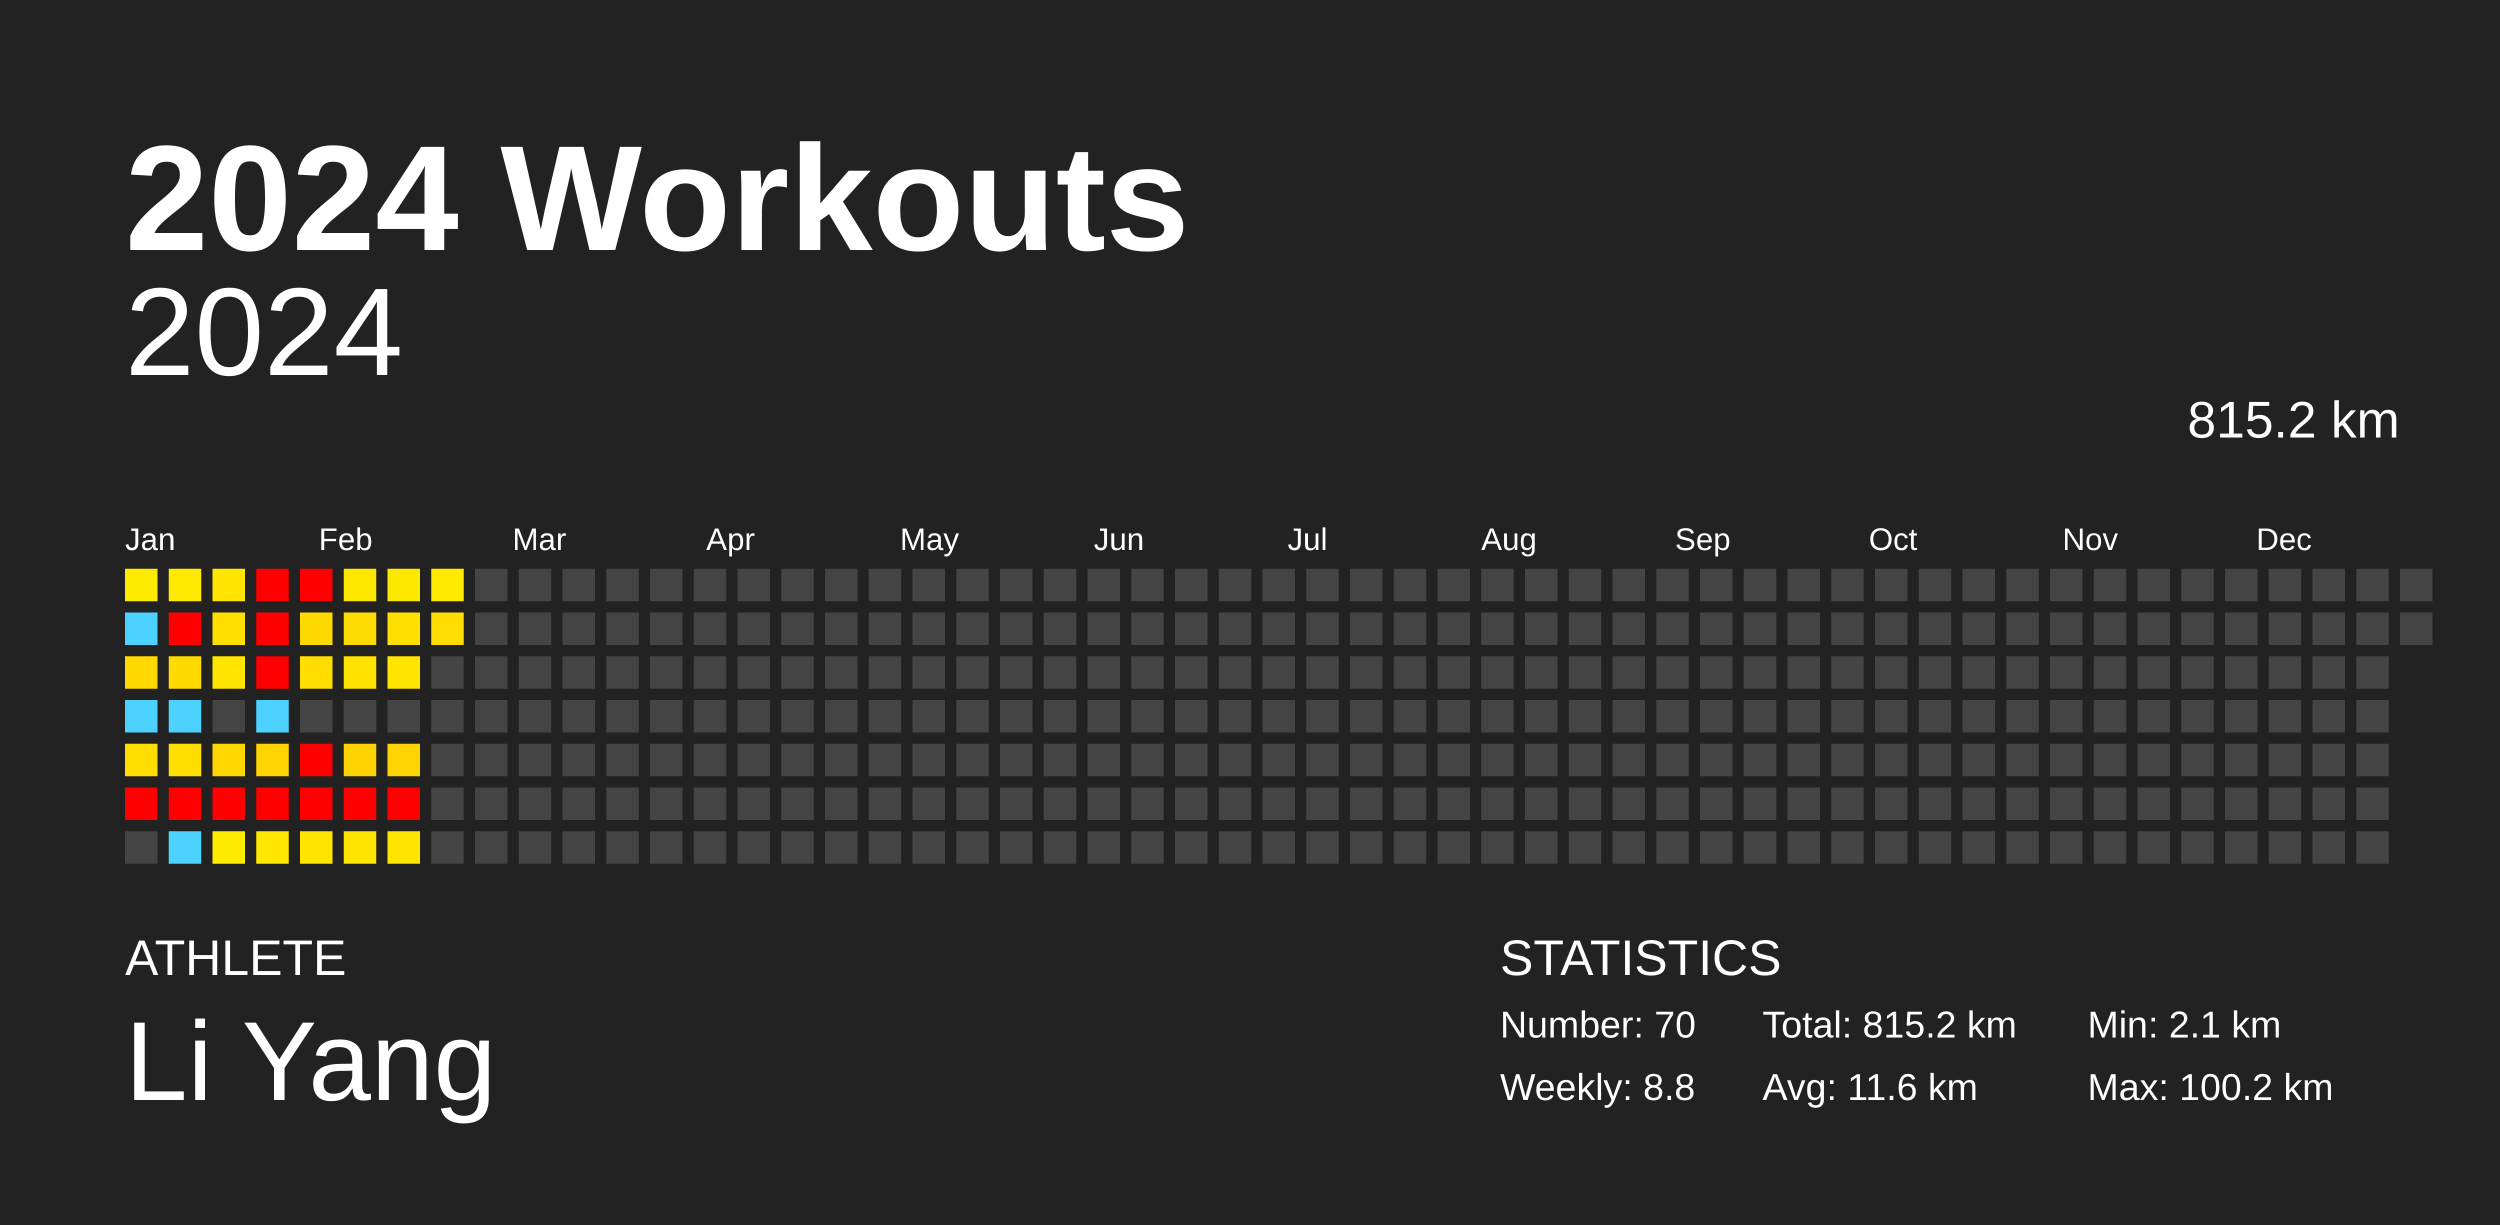
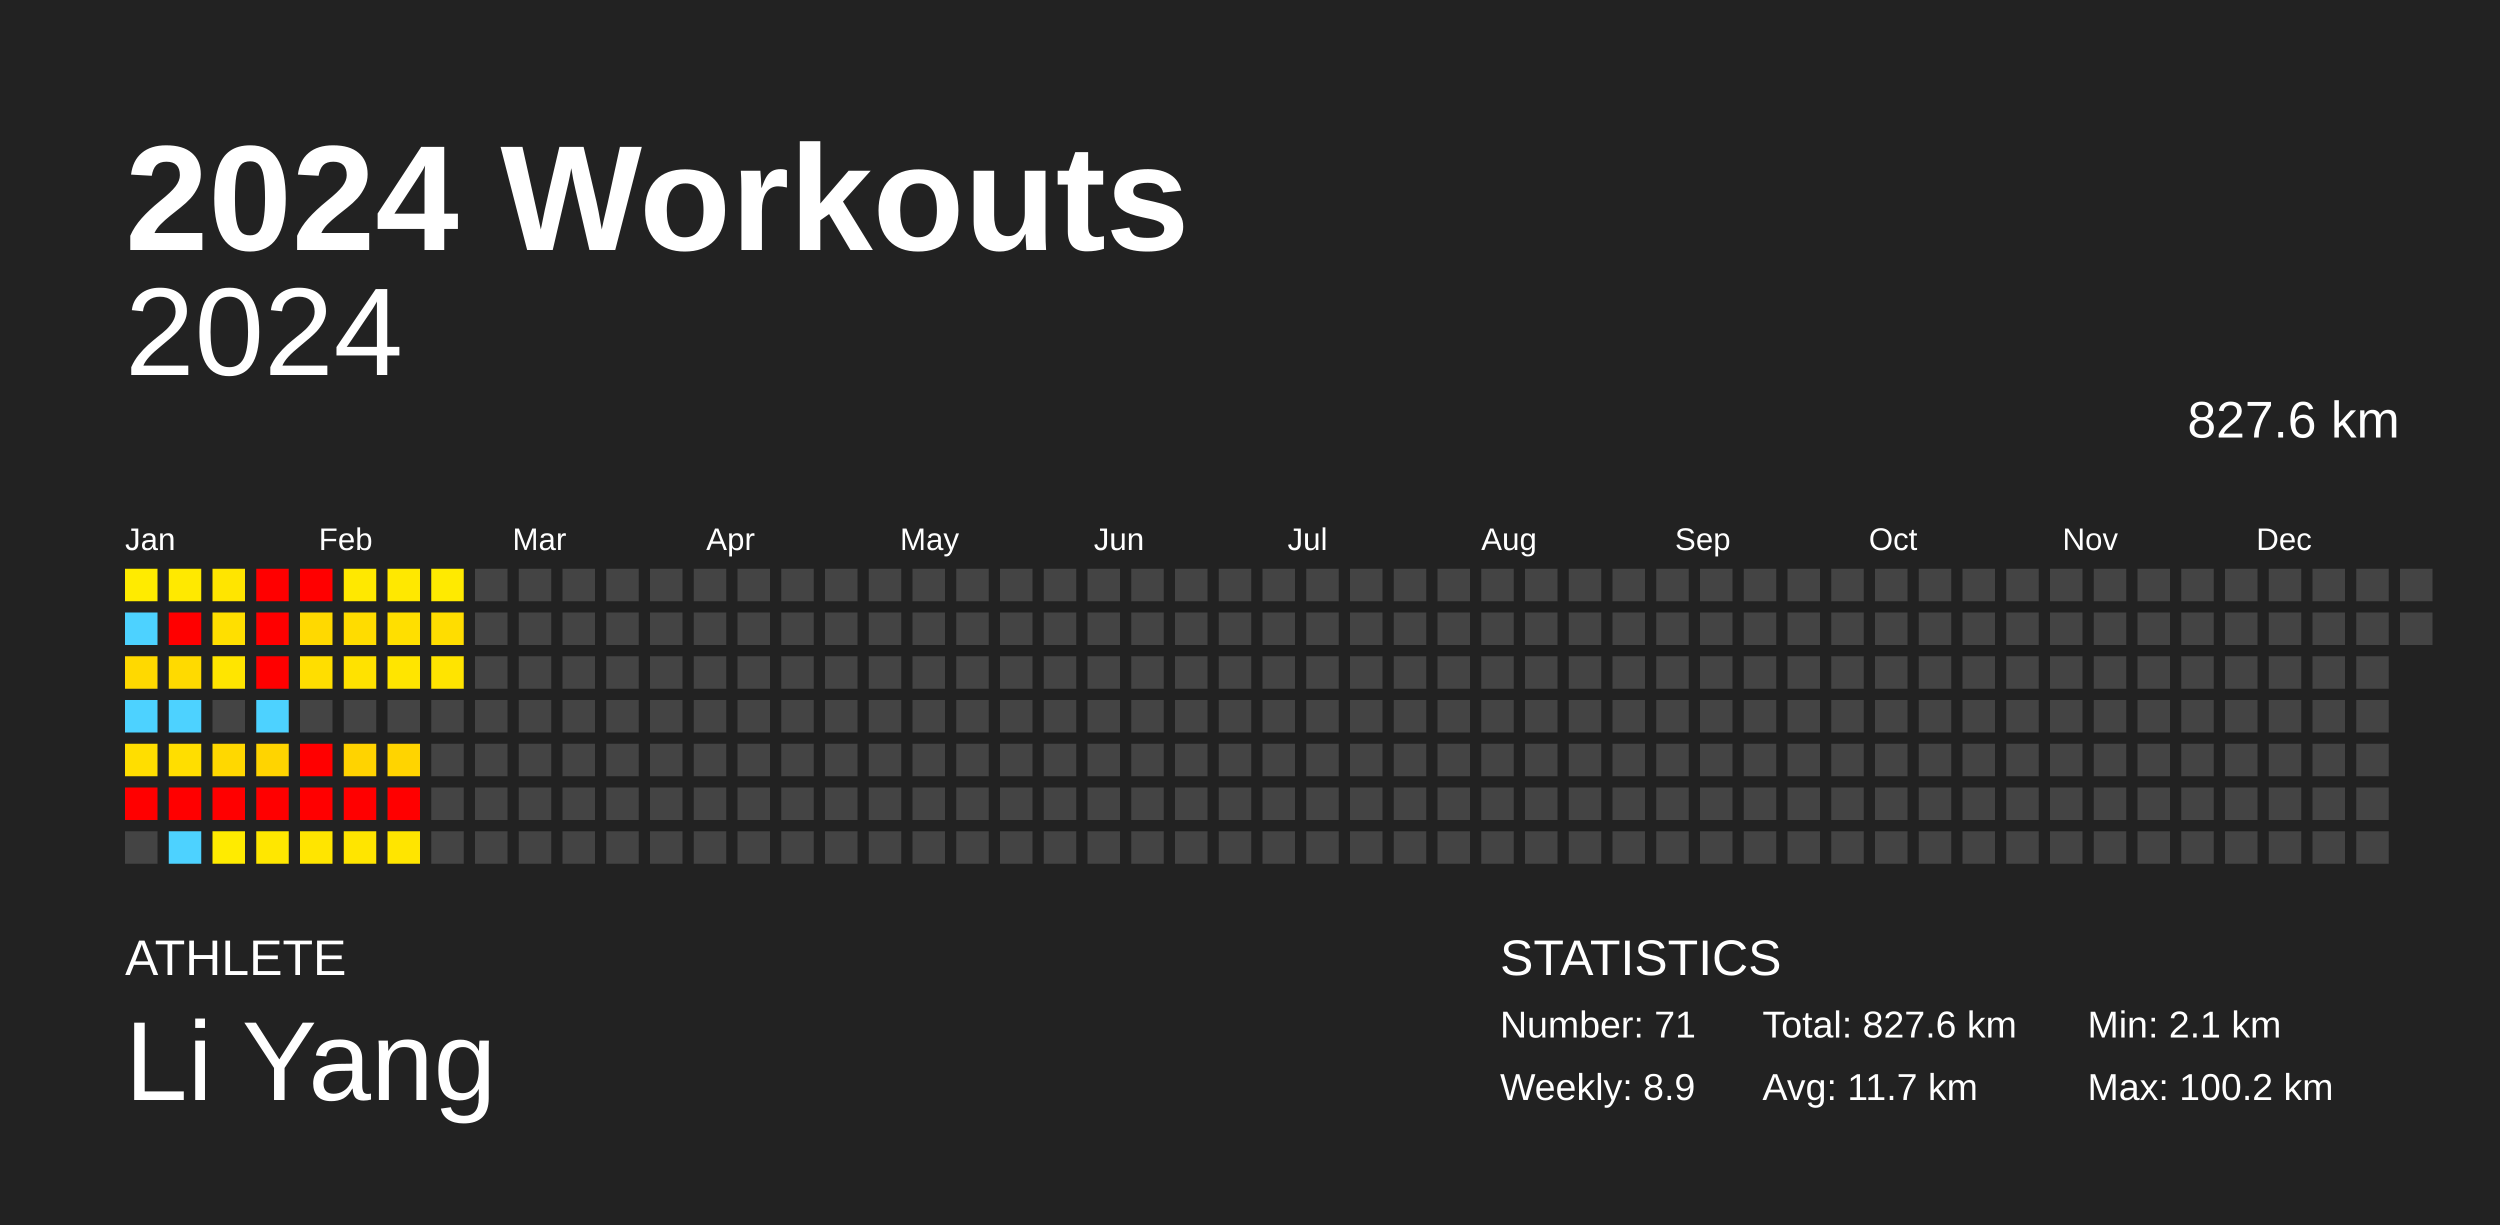
<svg xmlns="http://www.w3.org/2000/svg" baseProfile="full" height="98mm" version="1.1" viewBox="0,0,200,98" width="200mm">
  <defs />
  <rect fill="#222222" height="98" width="200" x="0" y="0" />
  <text fill="#FFFFFF" style="font-size:12px; font-family:Arial; font-weight:bold;" x="10" y="20">2024 Workouts</text>
  <text fill="#FFFFFF" style="font-size:4px; font-family:Arial" x="10" y="78">ATHLETE</text>
  <text fill="#FFFFFF" style="font-size:9px; font-family:Arial" x="10" y="88">Li Yang</text>
  <text fill="#FFFFFF" style="font-size:4px; font-family:Arial" x="120" y="78">STATISTICS</text>
-   <text fill="#FFFFFF" style="font-size:3px; font-family:Arial" x="120" y="83">Number: 70</text>
-   <text fill="#FFFFFF" style="font-size:3px; font-family:Arial" x="120" y="88">Weekly: 8.8</text>
-   <text fill="#FFFFFF" style="font-size:3px; font-family:Arial" x="141" y="83">Total: 815.2 km</text>
-   <text fill="#FFFFFF" style="font-size:3px; font-family:Arial" x="141" y="88">Avg: 11.6 km</text>
+   <text fill="#FFFFFF" style="font-size:3px; font-family:Arial" x="120" y="83">Number: 71</text>
+   <text fill="#FFFFFF" style="font-size:3px; font-family:Arial" x="120" y="88">Weekly: 8.9</text>
+   <text fill="#FFFFFF" style="font-size:3px; font-family:Arial" x="141" y="83">Total: 827.6 km</text>
+   <text fill="#FFFFFF" style="font-size:3px; font-family:Arial" x="141" y="88">Avg: 11.7 km</text>
  <text fill="#FFFFFF" style="font-size:3px; font-family:Arial" x="167" y="83">Min: 2.1 km</text>
  <text fill="#FFFFFF" style="font-size:3px; font-family:Arial" x="167" y="88">Max: 100.2 km</text>
  <text alignment-baseline="hanging" fill="#FFFFFF" style="font-size:10.0px; font-family:Arial;" x="10" y="30">2024</text>
-   <text alignment-baseline="hanging" fill="#FFFFFF" style="font-size:4.125px; font-family:Arial;" x="175" y="35">815.2 km</text>
+   <text alignment-baseline="hanging" fill="#FFFFFF" style="font-size:4.125px; font-family:Arial;" x="175" y="35">827.6 km</text>
  <text fill="#FFFFFF" style="font-size:2.5px; font-family:Arial" x="10.0" y="44">Jan</text>
  <text fill="#FFFFFF" style="font-size:2.5px; font-family:Arial" x="25.5" y="44">Feb</text>
  <text fill="#FFFFFF" style="font-size:2.5px; font-family:Arial" x="41.0" y="44">Mar</text>
  <text fill="#FFFFFF" style="font-size:2.5px; font-family:Arial" x="56.5" y="44">Apr</text>
  <text fill="#FFFFFF" style="font-size:2.5px; font-family:Arial" x="72.0" y="44">May</text>
  <text fill="#FFFFFF" style="font-size:2.5px; font-family:Arial" x="87.5" y="44">Jun</text>
  <text fill="#FFFFFF" style="font-size:2.5px; font-family:Arial" x="103.0" y="44">Jul</text>
  <text fill="#FFFFFF" style="font-size:2.5px; font-family:Arial" x="118.5" y="44">Aug</text>
  <text fill="#FFFFFF" style="font-size:2.5px; font-family:Arial" x="134.0" y="44">Sep</text>
  <text fill="#FFFFFF" style="font-size:2.5px; font-family:Arial" x="149.5" y="44">Oct</text>
  <text fill="#FFFFFF" style="font-size:2.5px; font-family:Arial" x="165.0" y="44">Nov</text>
  <text fill="#FFFFFF" style="font-size:2.5px; font-family:Arial" x="180.5" y="44">Dec</text>
  <rect fill="#ffeb00" height="2.6" width="2.6" x="10.0" y="45.5" />
  <rect fill="#4dd2ff" height="2.6" width="2.6" x="10.0" y="49.0" />
  <rect fill="#ffd900" height="2.6" width="2.6" x="10.0" y="52.5" />
  <rect fill="#4dd2ff" height="2.6" width="2.6" x="10.0" y="56.0" />
  <rect fill="#ffde00" height="2.6" width="2.6" x="10.0" y="59.5" />
  <rect fill="red" height="2.6" width="2.6" x="10.0" y="63.0" />
  <rect fill="#444444" height="2.6" width="2.6" x="10.0" y="66.5" />
  <rect fill="#ffe900" height="2.6" width="2.6" x="13.5" y="45.5" />
  <rect fill="red" height="2.6" width="2.6" x="13.5" y="49.0" />
  <rect fill="#ffda00" height="2.6" width="2.6" x="13.5" y="52.5" />
  <rect fill="#4dd2ff" height="2.6" width="2.6" x="13.5" y="56.0" />
  <rect fill="#ffde00" height="2.6" width="2.6" x="13.5" y="59.5" />
  <rect fill="red" height="2.6" width="2.6" x="13.5" y="63.0" />
  <rect fill="#4dd2ff" height="2.6" width="2.6" x="13.5" y="66.5" />
  <rect fill="#ffe500" height="2.6" width="2.6" x="17.0" y="45.5" />
  <rect fill="#ffdf00" height="2.6" width="2.6" x="17.0" y="49.0" />
  <rect fill="#ffe500" height="2.6" width="2.6" x="17.0" y="52.5" />
  <rect fill="#444444" height="2.6" width="2.6" x="17.0" y="56.0" />
  <rect fill="#ffd800" height="2.6" width="2.6" x="17.0" y="59.5" />
  <rect fill="red" height="2.6" width="2.6" x="17.0" y="63.0" />
  <rect fill="#ffeb00" height="2.6" width="2.6" x="17.0" y="66.5" />
  <rect fill="red" height="2.6" width="2.6" x="20.5" y="45.5" />
  <rect fill="red" height="2.6" width="2.6" x="20.5" y="49.0" />
  <rect fill="red" height="2.6" width="2.6" x="20.5" y="52.5" />
  <rect fill="#4dd2ff" height="2.6" width="2.6" x="20.5" y="56.0" />
  <rect fill="#ffd400" height="2.6" width="2.6" x="20.5" y="59.5" />
  <rect fill="red" height="2.6" width="2.6" x="20.5" y="63.0" />
  <rect fill="#ffe700" height="2.6" width="2.6" x="20.5" y="66.5" />
  <rect fill="red" height="2.6" width="2.6" x="24.0" y="45.5" />
  <rect fill="#ffd900" height="2.6" width="2.6" x="24.0" y="49.0" />
  <rect fill="#ffde00" height="2.6" width="2.6" x="24.0" y="52.5" />
  <rect fill="#444444" height="2.6" width="2.6" x="24.0" y="56.0" />
  <rect fill="red" height="2.6" width="2.6" x="24.0" y="59.5" />
  <rect fill="red" height="2.6" width="2.6" x="24.0" y="63.0" />
  <rect fill="#ffe500" height="2.6" width="2.6" x="24.0" y="66.5" />
  <rect fill="#ffe800" height="2.6" width="2.6" x="27.5" y="45.5" />
  <rect fill="#ffdc00" height="2.6" width="2.6" x="27.5" y="49.0" />
  <rect fill="#ffe200" height="2.6" width="2.6" x="27.5" y="52.5" />
  <rect fill="#444444" height="2.6" width="2.6" x="27.5" y="56.0" />
  <rect fill="#ffd300" height="2.6" width="2.6" x="27.5" y="59.5" />
  <rect fill="red" height="2.6" width="2.6" x="27.5" y="63.0" />
  <rect fill="#ffe500" height="2.6" width="2.6" x="27.5" y="66.5" />
  <rect fill="#ffe800" height="2.6" width="2.6" x="31.0" y="45.5" />
  <rect fill="#ffdf00" height="2.6" width="2.6" x="31.0" y="49.0" />
  <rect fill="#ffe500" height="2.6" width="2.6" x="31.0" y="52.5" />
  <rect fill="#444444" height="2.6" width="2.6" x="31.0" y="56.0" />
  <rect fill="#ffd400" height="2.6" width="2.6" x="31.0" y="59.5" />
  <rect fill="red" height="2.6" width="2.6" x="31.0" y="63.0" />
  <rect fill="#ffe500" height="2.6" width="2.6" x="31.0" y="66.5" />
  <rect fill="#ffea00" height="2.6" width="2.6" x="34.5" y="45.5" />
  <rect fill="#ffdd00" height="2.6" width="2.6" x="34.5" y="49.0" />
-   <rect fill="#444444" height="2.6" width="2.6" x="34.5" y="52.5" />
+   <rect fill="#ffe400" height="2.6" width="2.6" x="34.5" y="52.5" />
  <rect fill="#444444" height="2.6" width="2.6" x="34.5" y="56.0" />
  <rect fill="#444444" height="2.6" width="2.6" x="34.5" y="59.5" />
  <rect fill="#444444" height="2.6" width="2.6" x="34.5" y="63.0" />
  <rect fill="#444444" height="2.6" width="2.6" x="34.5" y="66.5" />
  <rect fill="#444444" height="2.6" width="2.6" x="38.0" y="45.5" />
  <rect fill="#444444" height="2.6" width="2.6" x="38.0" y="49.0" />
  <rect fill="#444444" height="2.6" width="2.6" x="38.0" y="52.5" />
  <rect fill="#444444" height="2.6" width="2.6" x="38.0" y="56.0" />
  <rect fill="#444444" height="2.6" width="2.6" x="38.0" y="59.5" />
  <rect fill="#444444" height="2.6" width="2.6" x="38.0" y="63.0" />
  <rect fill="#444444" height="2.6" width="2.6" x="38.0" y="66.5" />
  <rect fill="#444444" height="2.6" width="2.6" x="41.5" y="45.5" />
  <rect fill="#444444" height="2.6" width="2.6" x="41.5" y="49.0" />
  <rect fill="#444444" height="2.6" width="2.6" x="41.5" y="52.5" />
  <rect fill="#444444" height="2.6" width="2.6" x="41.5" y="56.0" />
  <rect fill="#444444" height="2.6" width="2.6" x="41.5" y="59.5" />
  <rect fill="#444444" height="2.6" width="2.6" x="41.5" y="63.0" />
  <rect fill="#444444" height="2.6" width="2.6" x="41.5" y="66.5" />
  <rect fill="#444444" height="2.6" width="2.6" x="45.0" y="45.5" />
  <rect fill="#444444" height="2.6" width="2.6" x="45.0" y="49.0" />
  <rect fill="#444444" height="2.6" width="2.6" x="45.0" y="52.5" />
  <rect fill="#444444" height="2.6" width="2.6" x="45.0" y="56.0" />
  <rect fill="#444444" height="2.6" width="2.6" x="45.0" y="59.5" />
  <rect fill="#444444" height="2.6" width="2.6" x="45.0" y="63.0" />
  <rect fill="#444444" height="2.6" width="2.6" x="45.0" y="66.5" />
  <rect fill="#444444" height="2.6" width="2.6" x="48.5" y="45.5" />
  <rect fill="#444444" height="2.6" width="2.6" x="48.5" y="49.0" />
  <rect fill="#444444" height="2.6" width="2.6" x="48.5" y="52.5" />
  <rect fill="#444444" height="2.6" width="2.6" x="48.5" y="56.0" />
  <rect fill="#444444" height="2.6" width="2.6" x="48.5" y="59.5" />
  <rect fill="#444444" height="2.6" width="2.6" x="48.5" y="63.0" />
  <rect fill="#444444" height="2.6" width="2.6" x="48.5" y="66.5" />
  <rect fill="#444444" height="2.6" width="2.6" x="52.0" y="45.5" />
  <rect fill="#444444" height="2.6" width="2.6" x="52.0" y="49.0" />
  <rect fill="#444444" height="2.6" width="2.6" x="52.0" y="52.5" />
  <rect fill="#444444" height="2.6" width="2.6" x="52.0" y="56.0" />
  <rect fill="#444444" height="2.6" width="2.6" x="52.0" y="59.5" />
  <rect fill="#444444" height="2.6" width="2.6" x="52.0" y="63.0" />
  <rect fill="#444444" height="2.6" width="2.6" x="52.0" y="66.5" />
  <rect fill="#444444" height="2.6" width="2.6" x="55.5" y="45.5" />
  <rect fill="#444444" height="2.6" width="2.6" x="55.5" y="49.0" />
  <rect fill="#444444" height="2.6" width="2.6" x="55.5" y="52.5" />
  <rect fill="#444444" height="2.6" width="2.6" x="55.5" y="56.0" />
  <rect fill="#444444" height="2.6" width="2.6" x="55.5" y="59.5" />
  <rect fill="#444444" height="2.6" width="2.6" x="55.5" y="63.0" />
  <rect fill="#444444" height="2.6" width="2.6" x="55.5" y="66.5" />
  <rect fill="#444444" height="2.6" width="2.6" x="59.0" y="45.5" />
  <rect fill="#444444" height="2.6" width="2.6" x="59.0" y="49.0" />
  <rect fill="#444444" height="2.6" width="2.6" x="59.0" y="52.5" />
  <rect fill="#444444" height="2.6" width="2.6" x="59.0" y="56.0" />
  <rect fill="#444444" height="2.6" width="2.6" x="59.0" y="59.5" />
  <rect fill="#444444" height="2.6" width="2.6" x="59.0" y="63.0" />
  <rect fill="#444444" height="2.6" width="2.6" x="59.0" y="66.5" />
  <rect fill="#444444" height="2.6" width="2.6" x="62.5" y="45.5" />
  <rect fill="#444444" height="2.6" width="2.6" x="62.5" y="49.0" />
  <rect fill="#444444" height="2.6" width="2.6" x="62.5" y="52.5" />
  <rect fill="#444444" height="2.6" width="2.6" x="62.5" y="56.0" />
  <rect fill="#444444" height="2.6" width="2.6" x="62.5" y="59.5" />
  <rect fill="#444444" height="2.6" width="2.6" x="62.5" y="63.0" />
  <rect fill="#444444" height="2.6" width="2.6" x="62.5" y="66.5" />
  <rect fill="#444444" height="2.6" width="2.6" x="66.0" y="45.5" />
  <rect fill="#444444" height="2.6" width="2.6" x="66.0" y="49.0" />
  <rect fill="#444444" height="2.6" width="2.6" x="66.0" y="52.5" />
  <rect fill="#444444" height="2.6" width="2.6" x="66.0" y="56.0" />
  <rect fill="#444444" height="2.6" width="2.6" x="66.0" y="59.5" />
  <rect fill="#444444" height="2.6" width="2.6" x="66.0" y="63.0" />
  <rect fill="#444444" height="2.6" width="2.6" x="66.0" y="66.5" />
  <rect fill="#444444" height="2.6" width="2.6" x="69.5" y="45.5" />
  <rect fill="#444444" height="2.6" width="2.6" x="69.5" y="49.0" />
  <rect fill="#444444" height="2.6" width="2.6" x="69.5" y="52.5" />
  <rect fill="#444444" height="2.6" width="2.6" x="69.5" y="56.0" />
  <rect fill="#444444" height="2.6" width="2.6" x="69.5" y="59.5" />
  <rect fill="#444444" height="2.6" width="2.6" x="69.5" y="63.0" />
  <rect fill="#444444" height="2.6" width="2.6" x="69.5" y="66.5" />
  <rect fill="#444444" height="2.6" width="2.6" x="73.0" y="45.5" />
  <rect fill="#444444" height="2.6" width="2.6" x="73.0" y="49.0" />
  <rect fill="#444444" height="2.6" width="2.6" x="73.0" y="52.5" />
  <rect fill="#444444" height="2.6" width="2.6" x="73.0" y="56.0" />
  <rect fill="#444444" height="2.6" width="2.6" x="73.0" y="59.5" />
  <rect fill="#444444" height="2.6" width="2.6" x="73.0" y="63.0" />
  <rect fill="#444444" height="2.6" width="2.6" x="73.0" y="66.5" />
  <rect fill="#444444" height="2.6" width="2.6" x="76.5" y="45.5" />
  <rect fill="#444444" height="2.6" width="2.6" x="76.5" y="49.0" />
  <rect fill="#444444" height="2.6" width="2.6" x="76.5" y="52.5" />
  <rect fill="#444444" height="2.6" width="2.6" x="76.5" y="56.0" />
  <rect fill="#444444" height="2.6" width="2.6" x="76.5" y="59.5" />
  <rect fill="#444444" height="2.6" width="2.6" x="76.5" y="63.0" />
  <rect fill="#444444" height="2.6" width="2.6" x="76.5" y="66.5" />
  <rect fill="#444444" height="2.6" width="2.6" x="80.0" y="45.5" />
  <rect fill="#444444" height="2.6" width="2.6" x="80.0" y="49.0" />
  <rect fill="#444444" height="2.6" width="2.6" x="80.0" y="52.5" />
  <rect fill="#444444" height="2.6" width="2.6" x="80.0" y="56.0" />
  <rect fill="#444444" height="2.6" width="2.6" x="80.0" y="59.5" />
  <rect fill="#444444" height="2.6" width="2.6" x="80.0" y="63.0" />
  <rect fill="#444444" height="2.6" width="2.6" x="80.0" y="66.5" />
  <rect fill="#444444" height="2.6" width="2.6" x="83.5" y="45.5" />
  <rect fill="#444444" height="2.6" width="2.6" x="83.5" y="49.0" />
  <rect fill="#444444" height="2.6" width="2.6" x="83.5" y="52.5" />
  <rect fill="#444444" height="2.6" width="2.6" x="83.5" y="56.0" />
  <rect fill="#444444" height="2.6" width="2.6" x="83.5" y="59.5" />
  <rect fill="#444444" height="2.6" width="2.6" x="83.5" y="63.0" />
  <rect fill="#444444" height="2.6" width="2.6" x="83.5" y="66.5" />
  <rect fill="#444444" height="2.6" width="2.6" x="87.0" y="45.5" />
  <rect fill="#444444" height="2.6" width="2.6" x="87.0" y="49.0" />
  <rect fill="#444444" height="2.6" width="2.6" x="87.0" y="52.5" />
  <rect fill="#444444" height="2.6" width="2.6" x="87.0" y="56.0" />
  <rect fill="#444444" height="2.6" width="2.6" x="87.0" y="59.5" />
  <rect fill="#444444" height="2.6" width="2.6" x="87.0" y="63.0" />
  <rect fill="#444444" height="2.6" width="2.6" x="87.0" y="66.5" />
  <rect fill="#444444" height="2.6" width="2.6" x="90.5" y="45.5" />
  <rect fill="#444444" height="2.6" width="2.6" x="90.5" y="49.0" />
  <rect fill="#444444" height="2.6" width="2.6" x="90.5" y="52.5" />
  <rect fill="#444444" height="2.6" width="2.6" x="90.5" y="56.0" />
  <rect fill="#444444" height="2.6" width="2.6" x="90.5" y="59.5" />
  <rect fill="#444444" height="2.6" width="2.6" x="90.5" y="63.0" />
  <rect fill="#444444" height="2.6" width="2.6" x="90.5" y="66.5" />
  <rect fill="#444444" height="2.6" width="2.6" x="94.0" y="45.5" />
  <rect fill="#444444" height="2.6" width="2.6" x="94.0" y="49.0" />
  <rect fill="#444444" height="2.6" width="2.6" x="94.0" y="52.5" />
  <rect fill="#444444" height="2.6" width="2.6" x="94.0" y="56.0" />
  <rect fill="#444444" height="2.6" width="2.6" x="94.0" y="59.5" />
  <rect fill="#444444" height="2.6" width="2.6" x="94.0" y="63.0" />
  <rect fill="#444444" height="2.6" width="2.6" x="94.0" y="66.5" />
  <rect fill="#444444" height="2.6" width="2.6" x="97.5" y="45.5" />
  <rect fill="#444444" height="2.6" width="2.6" x="97.5" y="49.0" />
  <rect fill="#444444" height="2.6" width="2.6" x="97.5" y="52.5" />
  <rect fill="#444444" height="2.6" width="2.6" x="97.5" y="56.0" />
  <rect fill="#444444" height="2.6" width="2.6" x="97.5" y="59.5" />
  <rect fill="#444444" height="2.6" width="2.6" x="97.5" y="63.0" />
  <rect fill="#444444" height="2.6" width="2.6" x="97.5" y="66.5" />
  <rect fill="#444444" height="2.6" width="2.6" x="101.0" y="45.5" />
  <rect fill="#444444" height="2.6" width="2.6" x="101.0" y="49.0" />
  <rect fill="#444444" height="2.6" width="2.6" x="101.0" y="52.5" />
  <rect fill="#444444" height="2.6" width="2.6" x="101.0" y="56.0" />
  <rect fill="#444444" height="2.6" width="2.6" x="101.0" y="59.5" />
  <rect fill="#444444" height="2.6" width="2.6" x="101.0" y="63.0" />
  <rect fill="#444444" height="2.6" width="2.6" x="101.0" y="66.5" />
  <rect fill="#444444" height="2.6" width="2.6" x="104.5" y="45.5" />
  <rect fill="#444444" height="2.6" width="2.6" x="104.5" y="49.0" />
  <rect fill="#444444" height="2.6" width="2.6" x="104.5" y="52.5" />
  <rect fill="#444444" height="2.6" width="2.6" x="104.5" y="56.0" />
  <rect fill="#444444" height="2.6" width="2.6" x="104.5" y="59.5" />
  <rect fill="#444444" height="2.6" width="2.6" x="104.5" y="63.0" />
  <rect fill="#444444" height="2.6" width="2.6" x="104.5" y="66.5" />
  <rect fill="#444444" height="2.6" width="2.6" x="108.0" y="45.5" />
  <rect fill="#444444" height="2.6" width="2.6" x="108.0" y="49.0" />
  <rect fill="#444444" height="2.6" width="2.6" x="108.0" y="52.5" />
  <rect fill="#444444" height="2.6" width="2.6" x="108.0" y="56.0" />
  <rect fill="#444444" height="2.6" width="2.6" x="108.0" y="59.5" />
  <rect fill="#444444" height="2.6" width="2.6" x="108.0" y="63.0" />
  <rect fill="#444444" height="2.6" width="2.6" x="108.0" y="66.5" />
  <rect fill="#444444" height="2.6" width="2.6" x="111.5" y="45.5" />
  <rect fill="#444444" height="2.6" width="2.6" x="111.5" y="49.0" />
  <rect fill="#444444" height="2.6" width="2.6" x="111.5" y="52.5" />
  <rect fill="#444444" height="2.6" width="2.6" x="111.5" y="56.0" />
  <rect fill="#444444" height="2.6" width="2.6" x="111.5" y="59.5" />
  <rect fill="#444444" height="2.6" width="2.6" x="111.5" y="63.0" />
  <rect fill="#444444" height="2.6" width="2.6" x="111.5" y="66.5" />
  <rect fill="#444444" height="2.6" width="2.6" x="115.0" y="45.5" />
  <rect fill="#444444" height="2.6" width="2.6" x="115.0" y="49.0" />
  <rect fill="#444444" height="2.6" width="2.6" x="115.0" y="52.5" />
  <rect fill="#444444" height="2.6" width="2.6" x="115.0" y="56.0" />
  <rect fill="#444444" height="2.6" width="2.6" x="115.0" y="59.5" />
  <rect fill="#444444" height="2.6" width="2.6" x="115.0" y="63.0" />
  <rect fill="#444444" height="2.6" width="2.6" x="115.0" y="66.5" />
  <rect fill="#444444" height="2.6" width="2.6" x="118.5" y="45.5" />
  <rect fill="#444444" height="2.6" width="2.6" x="118.5" y="49.0" />
  <rect fill="#444444" height="2.6" width="2.6" x="118.5" y="52.5" />
  <rect fill="#444444" height="2.6" width="2.6" x="118.5" y="56.0" />
  <rect fill="#444444" height="2.6" width="2.6" x="118.5" y="59.5" />
  <rect fill="#444444" height="2.6" width="2.6" x="118.5" y="63.0" />
  <rect fill="#444444" height="2.6" width="2.6" x="118.5" y="66.5" />
  <rect fill="#444444" height="2.6" width="2.6" x="122.0" y="45.5" />
  <rect fill="#444444" height="2.6" width="2.6" x="122.0" y="49.0" />
  <rect fill="#444444" height="2.6" width="2.6" x="122.0" y="52.5" />
  <rect fill="#444444" height="2.6" width="2.6" x="122.0" y="56.0" />
  <rect fill="#444444" height="2.6" width="2.6" x="122.0" y="59.5" />
  <rect fill="#444444" height="2.6" width="2.6" x="122.0" y="63.0" />
  <rect fill="#444444" height="2.6" width="2.6" x="122.0" y="66.5" />
  <rect fill="#444444" height="2.6" width="2.6" x="125.5" y="45.5" />
  <rect fill="#444444" height="2.6" width="2.6" x="125.5" y="49.0" />
  <rect fill="#444444" height="2.6" width="2.6" x="125.5" y="52.5" />
  <rect fill="#444444" height="2.6" width="2.6" x="125.5" y="56.0" />
  <rect fill="#444444" height="2.6" width="2.6" x="125.5" y="59.5" />
  <rect fill="#444444" height="2.6" width="2.6" x="125.5" y="63.0" />
  <rect fill="#444444" height="2.6" width="2.6" x="125.5" y="66.5" />
  <rect fill="#444444" height="2.6" width="2.6" x="129.0" y="45.5" />
  <rect fill="#444444" height="2.6" width="2.6" x="129.0" y="49.0" />
  <rect fill="#444444" height="2.6" width="2.6" x="129.0" y="52.5" />
  <rect fill="#444444" height="2.6" width="2.6" x="129.0" y="56.0" />
  <rect fill="#444444" height="2.6" width="2.6" x="129.0" y="59.5" />
  <rect fill="#444444" height="2.6" width="2.6" x="129.0" y="63.0" />
  <rect fill="#444444" height="2.6" width="2.6" x="129.0" y="66.5" />
  <rect fill="#444444" height="2.6" width="2.6" x="132.5" y="45.5" />
  <rect fill="#444444" height="2.6" width="2.6" x="132.5" y="49.0" />
  <rect fill="#444444" height="2.6" width="2.6" x="132.5" y="52.5" />
  <rect fill="#444444" height="2.6" width="2.6" x="132.5" y="56.0" />
  <rect fill="#444444" height="2.6" width="2.6" x="132.5" y="59.5" />
  <rect fill="#444444" height="2.6" width="2.6" x="132.5" y="63.0" />
  <rect fill="#444444" height="2.6" width="2.6" x="132.5" y="66.5" />
  <rect fill="#444444" height="2.6" width="2.6" x="136.0" y="45.5" />
  <rect fill="#444444" height="2.6" width="2.6" x="136.0" y="49.0" />
  <rect fill="#444444" height="2.6" width="2.6" x="136.0" y="52.5" />
  <rect fill="#444444" height="2.6" width="2.6" x="136.0" y="56.0" />
  <rect fill="#444444" height="2.6" width="2.6" x="136.0" y="59.5" />
  <rect fill="#444444" height="2.6" width="2.6" x="136.0" y="63.0" />
  <rect fill="#444444" height="2.6" width="2.6" x="136.0" y="66.5" />
  <rect fill="#444444" height="2.6" width="2.6" x="139.5" y="45.5" />
  <rect fill="#444444" height="2.6" width="2.6" x="139.5" y="49.0" />
  <rect fill="#444444" height="2.6" width="2.6" x="139.5" y="52.5" />
  <rect fill="#444444" height="2.6" width="2.6" x="139.5" y="56.0" />
  <rect fill="#444444" height="2.6" width="2.6" x="139.5" y="59.5" />
  <rect fill="#444444" height="2.6" width="2.6" x="139.5" y="63.0" />
  <rect fill="#444444" height="2.6" width="2.6" x="139.5" y="66.5" />
  <rect fill="#444444" height="2.6" width="2.6" x="143.0" y="45.5" />
  <rect fill="#444444" height="2.6" width="2.6" x="143.0" y="49.0" />
  <rect fill="#444444" height="2.6" width="2.6" x="143.0" y="52.5" />
  <rect fill="#444444" height="2.6" width="2.6" x="143.0" y="56.0" />
  <rect fill="#444444" height="2.6" width="2.6" x="143.0" y="59.5" />
  <rect fill="#444444" height="2.6" width="2.6" x="143.0" y="63.0" />
  <rect fill="#444444" height="2.6" width="2.6" x="143.0" y="66.5" />
  <rect fill="#444444" height="2.6" width="2.6" x="146.5" y="45.5" />
  <rect fill="#444444" height="2.6" width="2.6" x="146.5" y="49.0" />
  <rect fill="#444444" height="2.6" width="2.6" x="146.5" y="52.5" />
  <rect fill="#444444" height="2.6" width="2.6" x="146.5" y="56.0" />
  <rect fill="#444444" height="2.6" width="2.6" x="146.5" y="59.5" />
  <rect fill="#444444" height="2.6" width="2.6" x="146.5" y="63.0" />
  <rect fill="#444444" height="2.6" width="2.6" x="146.5" y="66.5" />
  <rect fill="#444444" height="2.6" width="2.6" x="150.0" y="45.5" />
  <rect fill="#444444" height="2.6" width="2.6" x="150.0" y="49.0" />
  <rect fill="#444444" height="2.6" width="2.6" x="150.0" y="52.5" />
  <rect fill="#444444" height="2.6" width="2.6" x="150.0" y="56.0" />
  <rect fill="#444444" height="2.6" width="2.6" x="150.0" y="59.5" />
  <rect fill="#444444" height="2.6" width="2.6" x="150.0" y="63.0" />
  <rect fill="#444444" height="2.6" width="2.6" x="150.0" y="66.5" />
  <rect fill="#444444" height="2.6" width="2.6" x="153.5" y="45.5" />
  <rect fill="#444444" height="2.6" width="2.6" x="153.5" y="49.0" />
  <rect fill="#444444" height="2.6" width="2.6" x="153.5" y="52.5" />
  <rect fill="#444444" height="2.6" width="2.6" x="153.5" y="56.0" />
  <rect fill="#444444" height="2.6" width="2.6" x="153.5" y="59.5" />
  <rect fill="#444444" height="2.6" width="2.6" x="153.5" y="63.0" />
  <rect fill="#444444" height="2.6" width="2.6" x="153.5" y="66.5" />
  <rect fill="#444444" height="2.6" width="2.6" x="157.0" y="45.5" />
  <rect fill="#444444" height="2.6" width="2.6" x="157.0" y="49.0" />
  <rect fill="#444444" height="2.6" width="2.6" x="157.0" y="52.5" />
  <rect fill="#444444" height="2.6" width="2.6" x="157.0" y="56.0" />
  <rect fill="#444444" height="2.6" width="2.6" x="157.0" y="59.5" />
  <rect fill="#444444" height="2.6" width="2.6" x="157.0" y="63.0" />
  <rect fill="#444444" height="2.6" width="2.6" x="157.0" y="66.5" />
  <rect fill="#444444" height="2.6" width="2.6" x="160.5" y="45.5" />
  <rect fill="#444444" height="2.6" width="2.6" x="160.5" y="49.0" />
  <rect fill="#444444" height="2.6" width="2.6" x="160.5" y="52.5" />
  <rect fill="#444444" height="2.6" width="2.6" x="160.5" y="56.0" />
  <rect fill="#444444" height="2.6" width="2.6" x="160.5" y="59.5" />
  <rect fill="#444444" height="2.6" width="2.6" x="160.5" y="63.0" />
  <rect fill="#444444" height="2.6" width="2.6" x="160.5" y="66.5" />
  <rect fill="#444444" height="2.6" width="2.6" x="164.0" y="45.5" />
  <rect fill="#444444" height="2.6" width="2.6" x="164.0" y="49.0" />
  <rect fill="#444444" height="2.6" width="2.6" x="164.0" y="52.5" />
  <rect fill="#444444" height="2.6" width="2.6" x="164.0" y="56.0" />
  <rect fill="#444444" height="2.6" width="2.6" x="164.0" y="59.5" />
  <rect fill="#444444" height="2.6" width="2.6" x="164.0" y="63.0" />
  <rect fill="#444444" height="2.6" width="2.6" x="164.0" y="66.5" />
  <rect fill="#444444" height="2.6" width="2.6" x="167.5" y="45.5" />
  <rect fill="#444444" height="2.6" width="2.6" x="167.5" y="49.0" />
  <rect fill="#444444" height="2.6" width="2.6" x="167.5" y="52.5" />
  <rect fill="#444444" height="2.6" width="2.6" x="167.5" y="56.0" />
  <rect fill="#444444" height="2.6" width="2.6" x="167.5" y="59.5" />
  <rect fill="#444444" height="2.6" width="2.6" x="167.5" y="63.0" />
  <rect fill="#444444" height="2.6" width="2.6" x="167.5" y="66.5" />
  <rect fill="#444444" height="2.6" width="2.6" x="171.0" y="45.5" />
  <rect fill="#444444" height="2.6" width="2.6" x="171.0" y="49.0" />
  <rect fill="#444444" height="2.6" width="2.6" x="171.0" y="52.5" />
  <rect fill="#444444" height="2.6" width="2.6" x="171.0" y="56.0" />
  <rect fill="#444444" height="2.6" width="2.6" x="171.0" y="59.5" />
  <rect fill="#444444" height="2.6" width="2.6" x="171.0" y="63.0" />
  <rect fill="#444444" height="2.6" width="2.6" x="171.0" y="66.5" />
  <rect fill="#444444" height="2.6" width="2.6" x="174.5" y="45.5" />
  <rect fill="#444444" height="2.6" width="2.6" x="174.5" y="49.0" />
  <rect fill="#444444" height="2.6" width="2.6" x="174.5" y="52.5" />
  <rect fill="#444444" height="2.6" width="2.6" x="174.5" y="56.0" />
  <rect fill="#444444" height="2.6" width="2.6" x="174.5" y="59.5" />
  <rect fill="#444444" height="2.6" width="2.6" x="174.5" y="63.0" />
  <rect fill="#444444" height="2.6" width="2.6" x="174.5" y="66.5" />
  <rect fill="#444444" height="2.6" width="2.6" x="178.0" y="45.5" />
  <rect fill="#444444" height="2.6" width="2.6" x="178.0" y="49.0" />
  <rect fill="#444444" height="2.6" width="2.6" x="178.0" y="52.5" />
  <rect fill="#444444" height="2.6" width="2.6" x="178.0" y="56.0" />
  <rect fill="#444444" height="2.6" width="2.6" x="178.0" y="59.5" />
  <rect fill="#444444" height="2.6" width="2.6" x="178.0" y="63.0" />
  <rect fill="#444444" height="2.6" width="2.6" x="178.0" y="66.5" />
  <rect fill="#444444" height="2.6" width="2.6" x="181.5" y="45.5" />
  <rect fill="#444444" height="2.6" width="2.6" x="181.5" y="49.0" />
  <rect fill="#444444" height="2.6" width="2.6" x="181.5" y="52.5" />
  <rect fill="#444444" height="2.6" width="2.6" x="181.5" y="56.0" />
  <rect fill="#444444" height="2.6" width="2.6" x="181.5" y="59.5" />
  <rect fill="#444444" height="2.6" width="2.6" x="181.5" y="63.0" />
  <rect fill="#444444" height="2.6" width="2.6" x="181.5" y="66.5" />
  <rect fill="#444444" height="2.6" width="2.6" x="185.0" y="45.5" />
  <rect fill="#444444" height="2.6" width="2.6" x="185.0" y="49.0" />
  <rect fill="#444444" height="2.6" width="2.6" x="185.0" y="52.5" />
  <rect fill="#444444" height="2.6" width="2.6" x="185.0" y="56.0" />
  <rect fill="#444444" height="2.6" width="2.6" x="185.0" y="59.5" />
  <rect fill="#444444" height="2.6" width="2.6" x="185.0" y="63.0" />
  <rect fill="#444444" height="2.6" width="2.6" x="185.0" y="66.5" />
  <rect fill="#444444" height="2.6" width="2.6" x="188.5" y="45.5" />
  <rect fill="#444444" height="2.6" width="2.6" x="188.5" y="49.0" />
  <rect fill="#444444" height="2.6" width="2.6" x="188.5" y="52.5" />
  <rect fill="#444444" height="2.6" width="2.6" x="188.5" y="56.0" />
  <rect fill="#444444" height="2.6" width="2.6" x="188.5" y="59.5" />
  <rect fill="#444444" height="2.6" width="2.6" x="188.5" y="63.0" />
  <rect fill="#444444" height="2.6" width="2.6" x="188.5" y="66.5" />
  <rect fill="#444444" height="2.6" width="2.6" x="192.0" y="45.5" />
  <rect fill="#444444" height="2.6" width="2.6" x="192.0" y="49.0" />
</svg>
